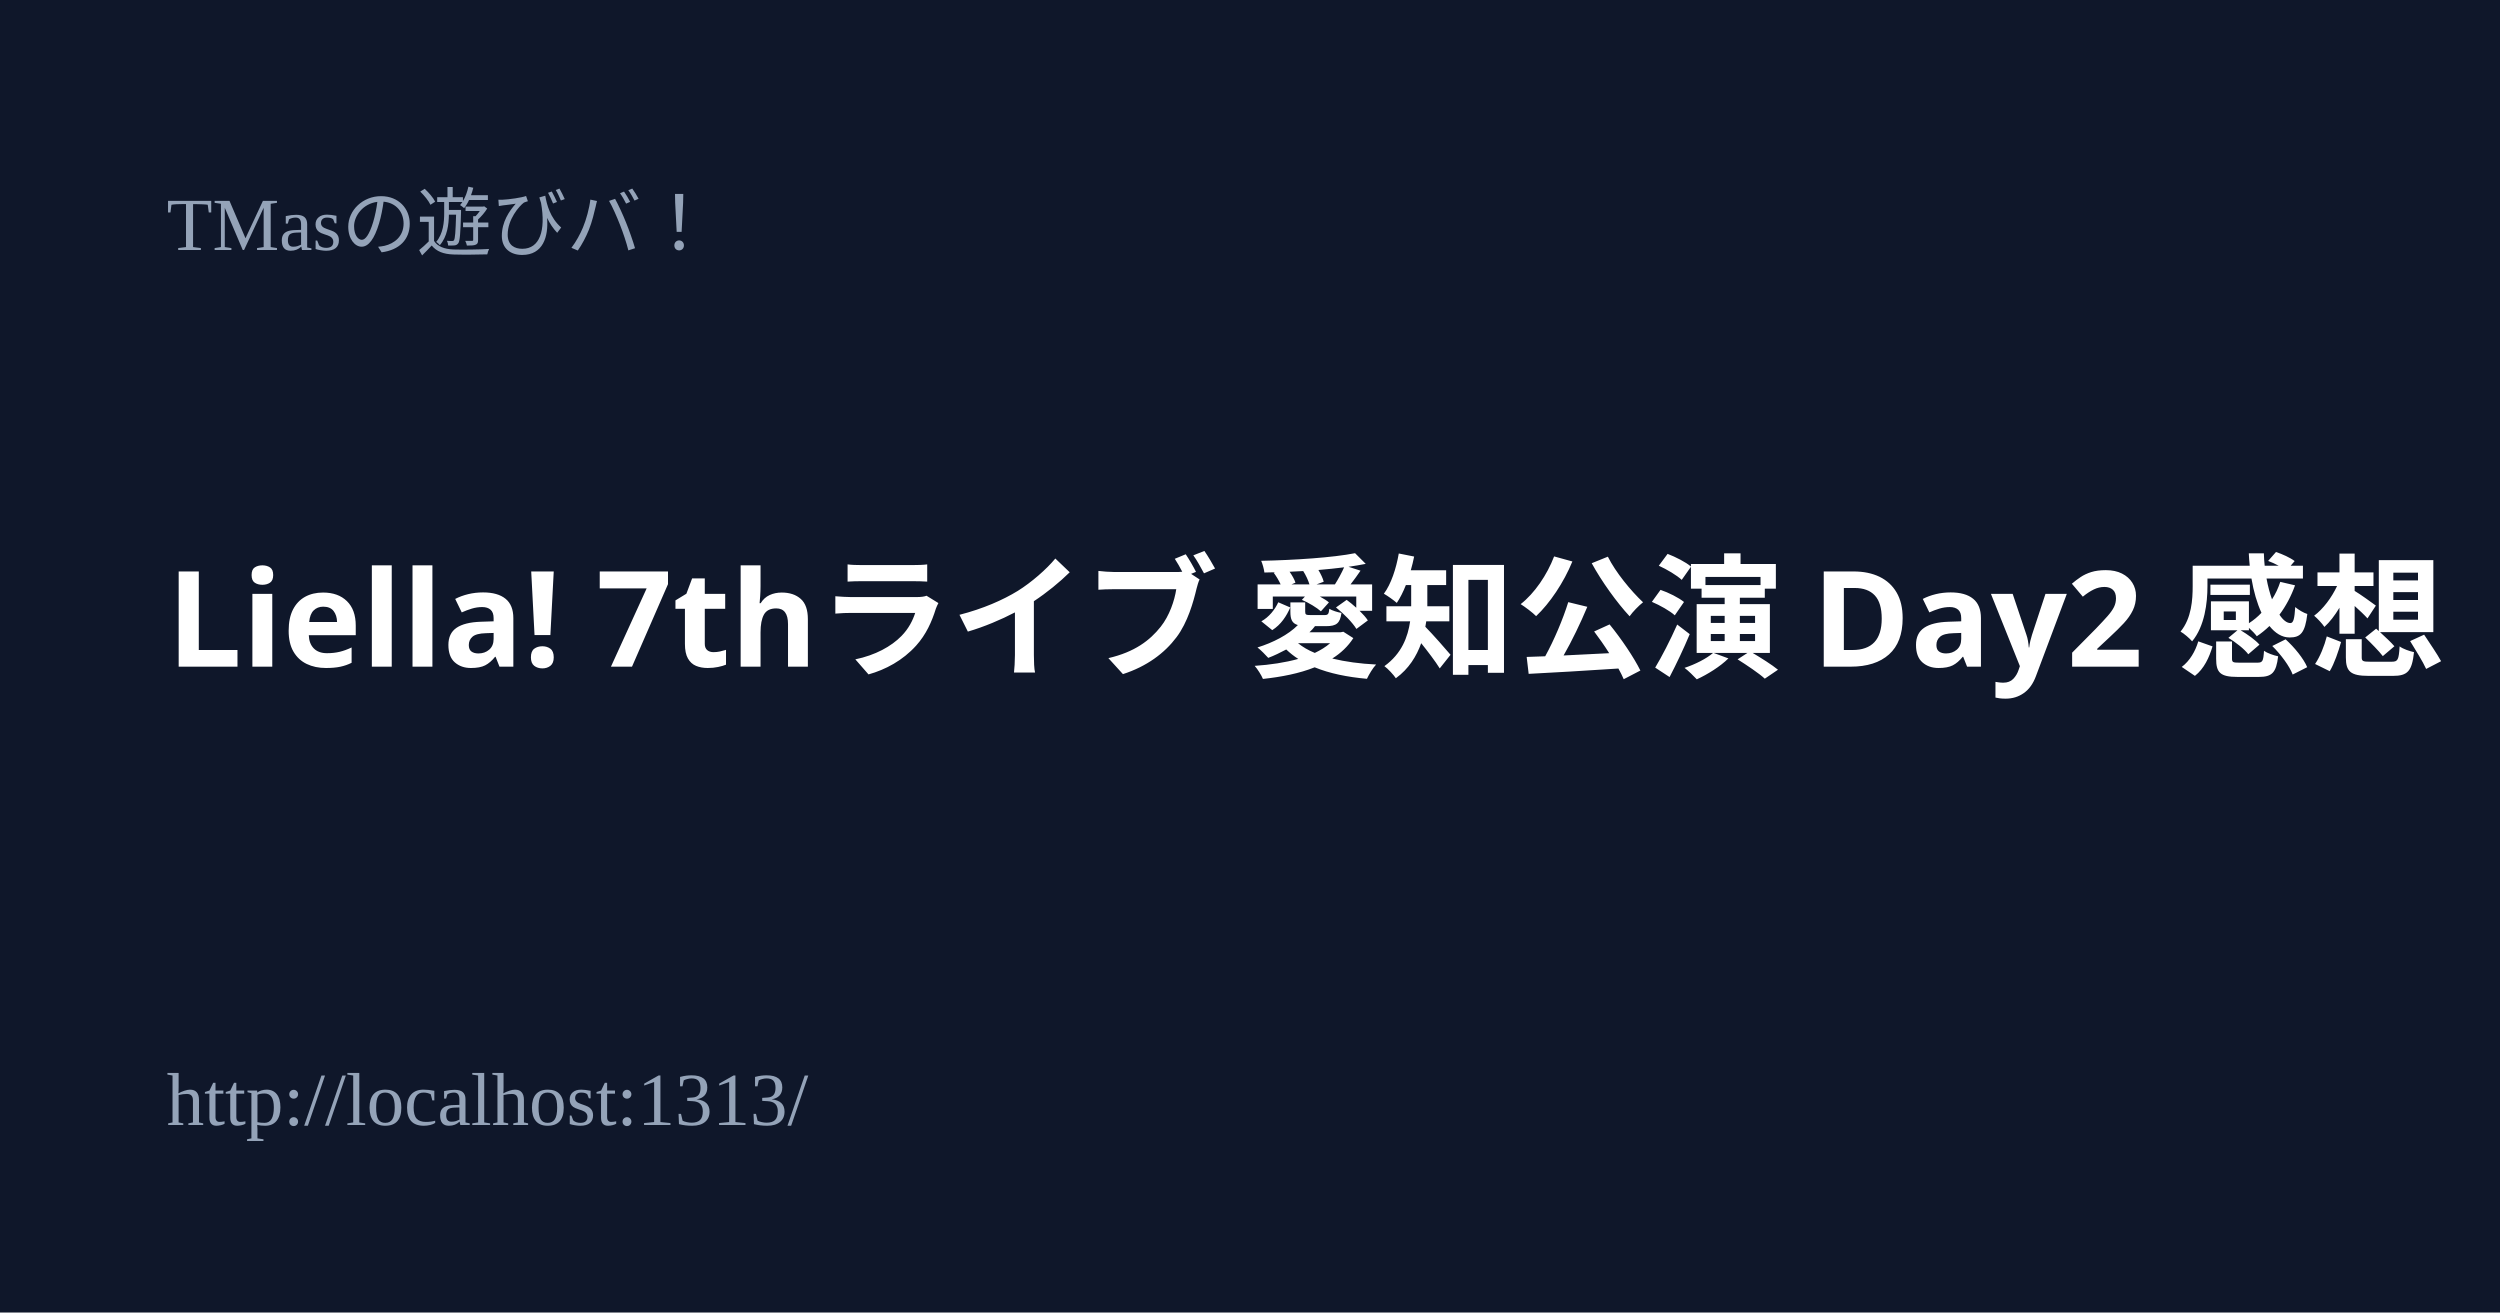
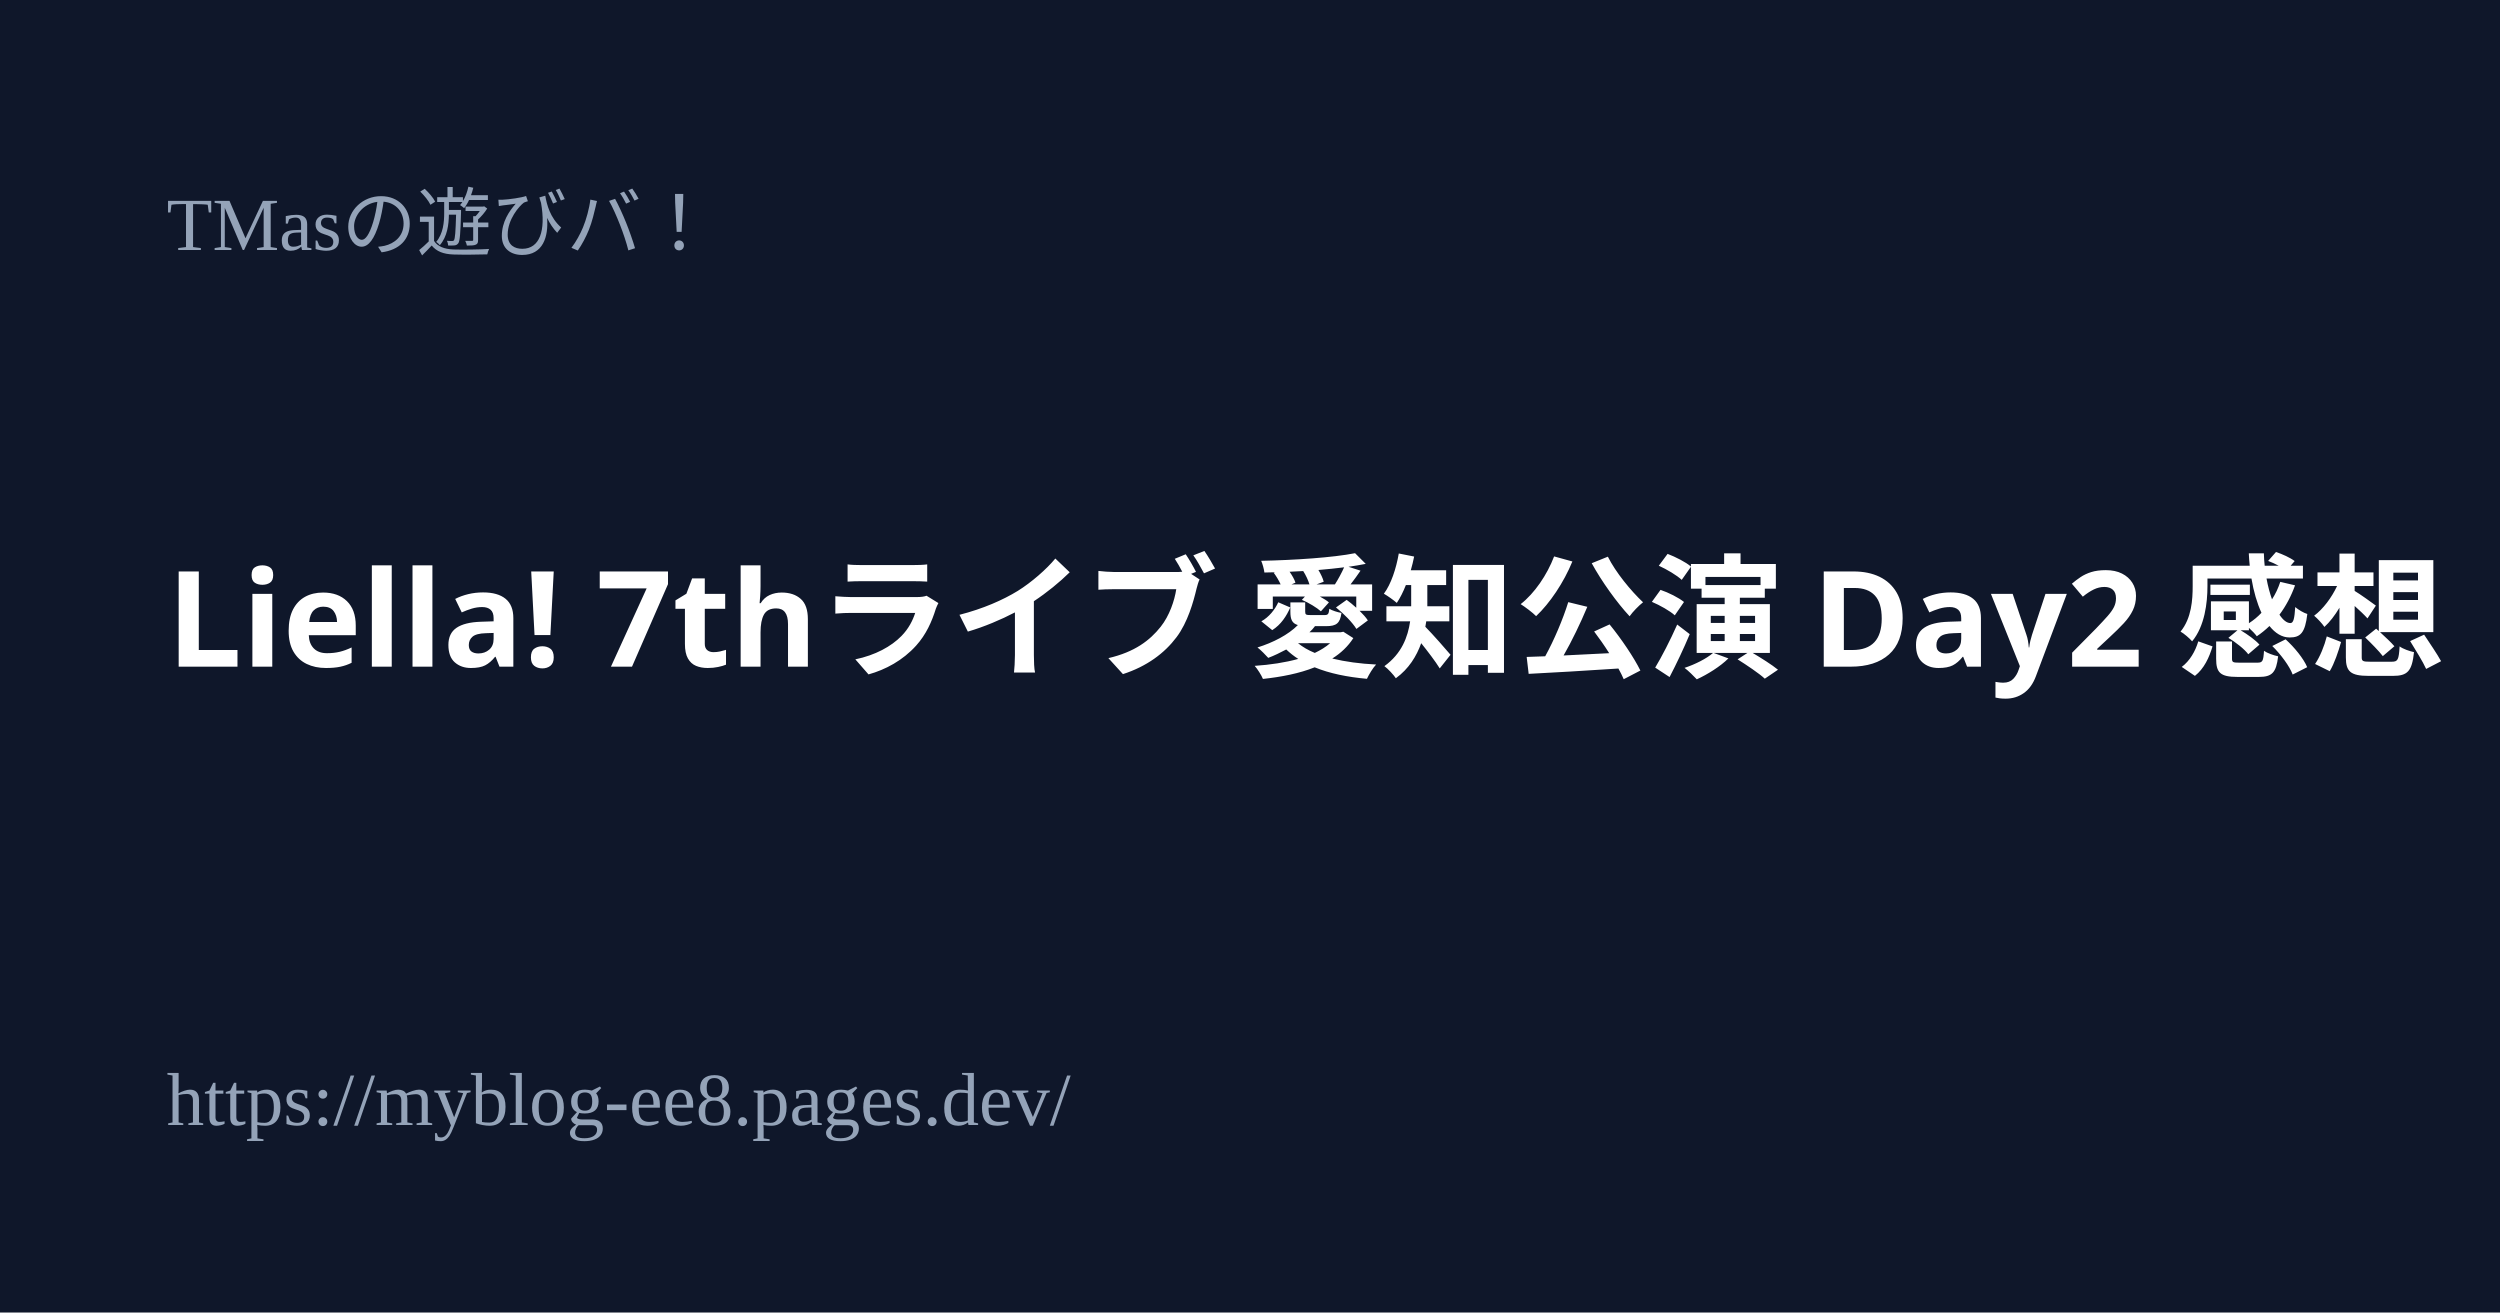
<svg xmlns="http://www.w3.org/2000/svg" width="1200" height="630">
  <style>
.title {
  font-size: 64px;
  fill: white;
  font-family: sans-serif;
  font-weight: bold;
}

.site {
  font-size: 36px;
  fill: #94a3b8;
}
</style>
  <rect width="1200" height="630" fill="#0f172a" />
  <text x="80" y="120" class="site">
TMasの遊びバ！
</text>
  <text x="80" y="320" class="title">
Liella! 7thライブ 愛知公演 Day2 感想
</text>
  <text x="80" y="540" class="site">
- http://localhost:1313/
+ https://myblog-ee8.pages.dev/
</text>
</svg>
